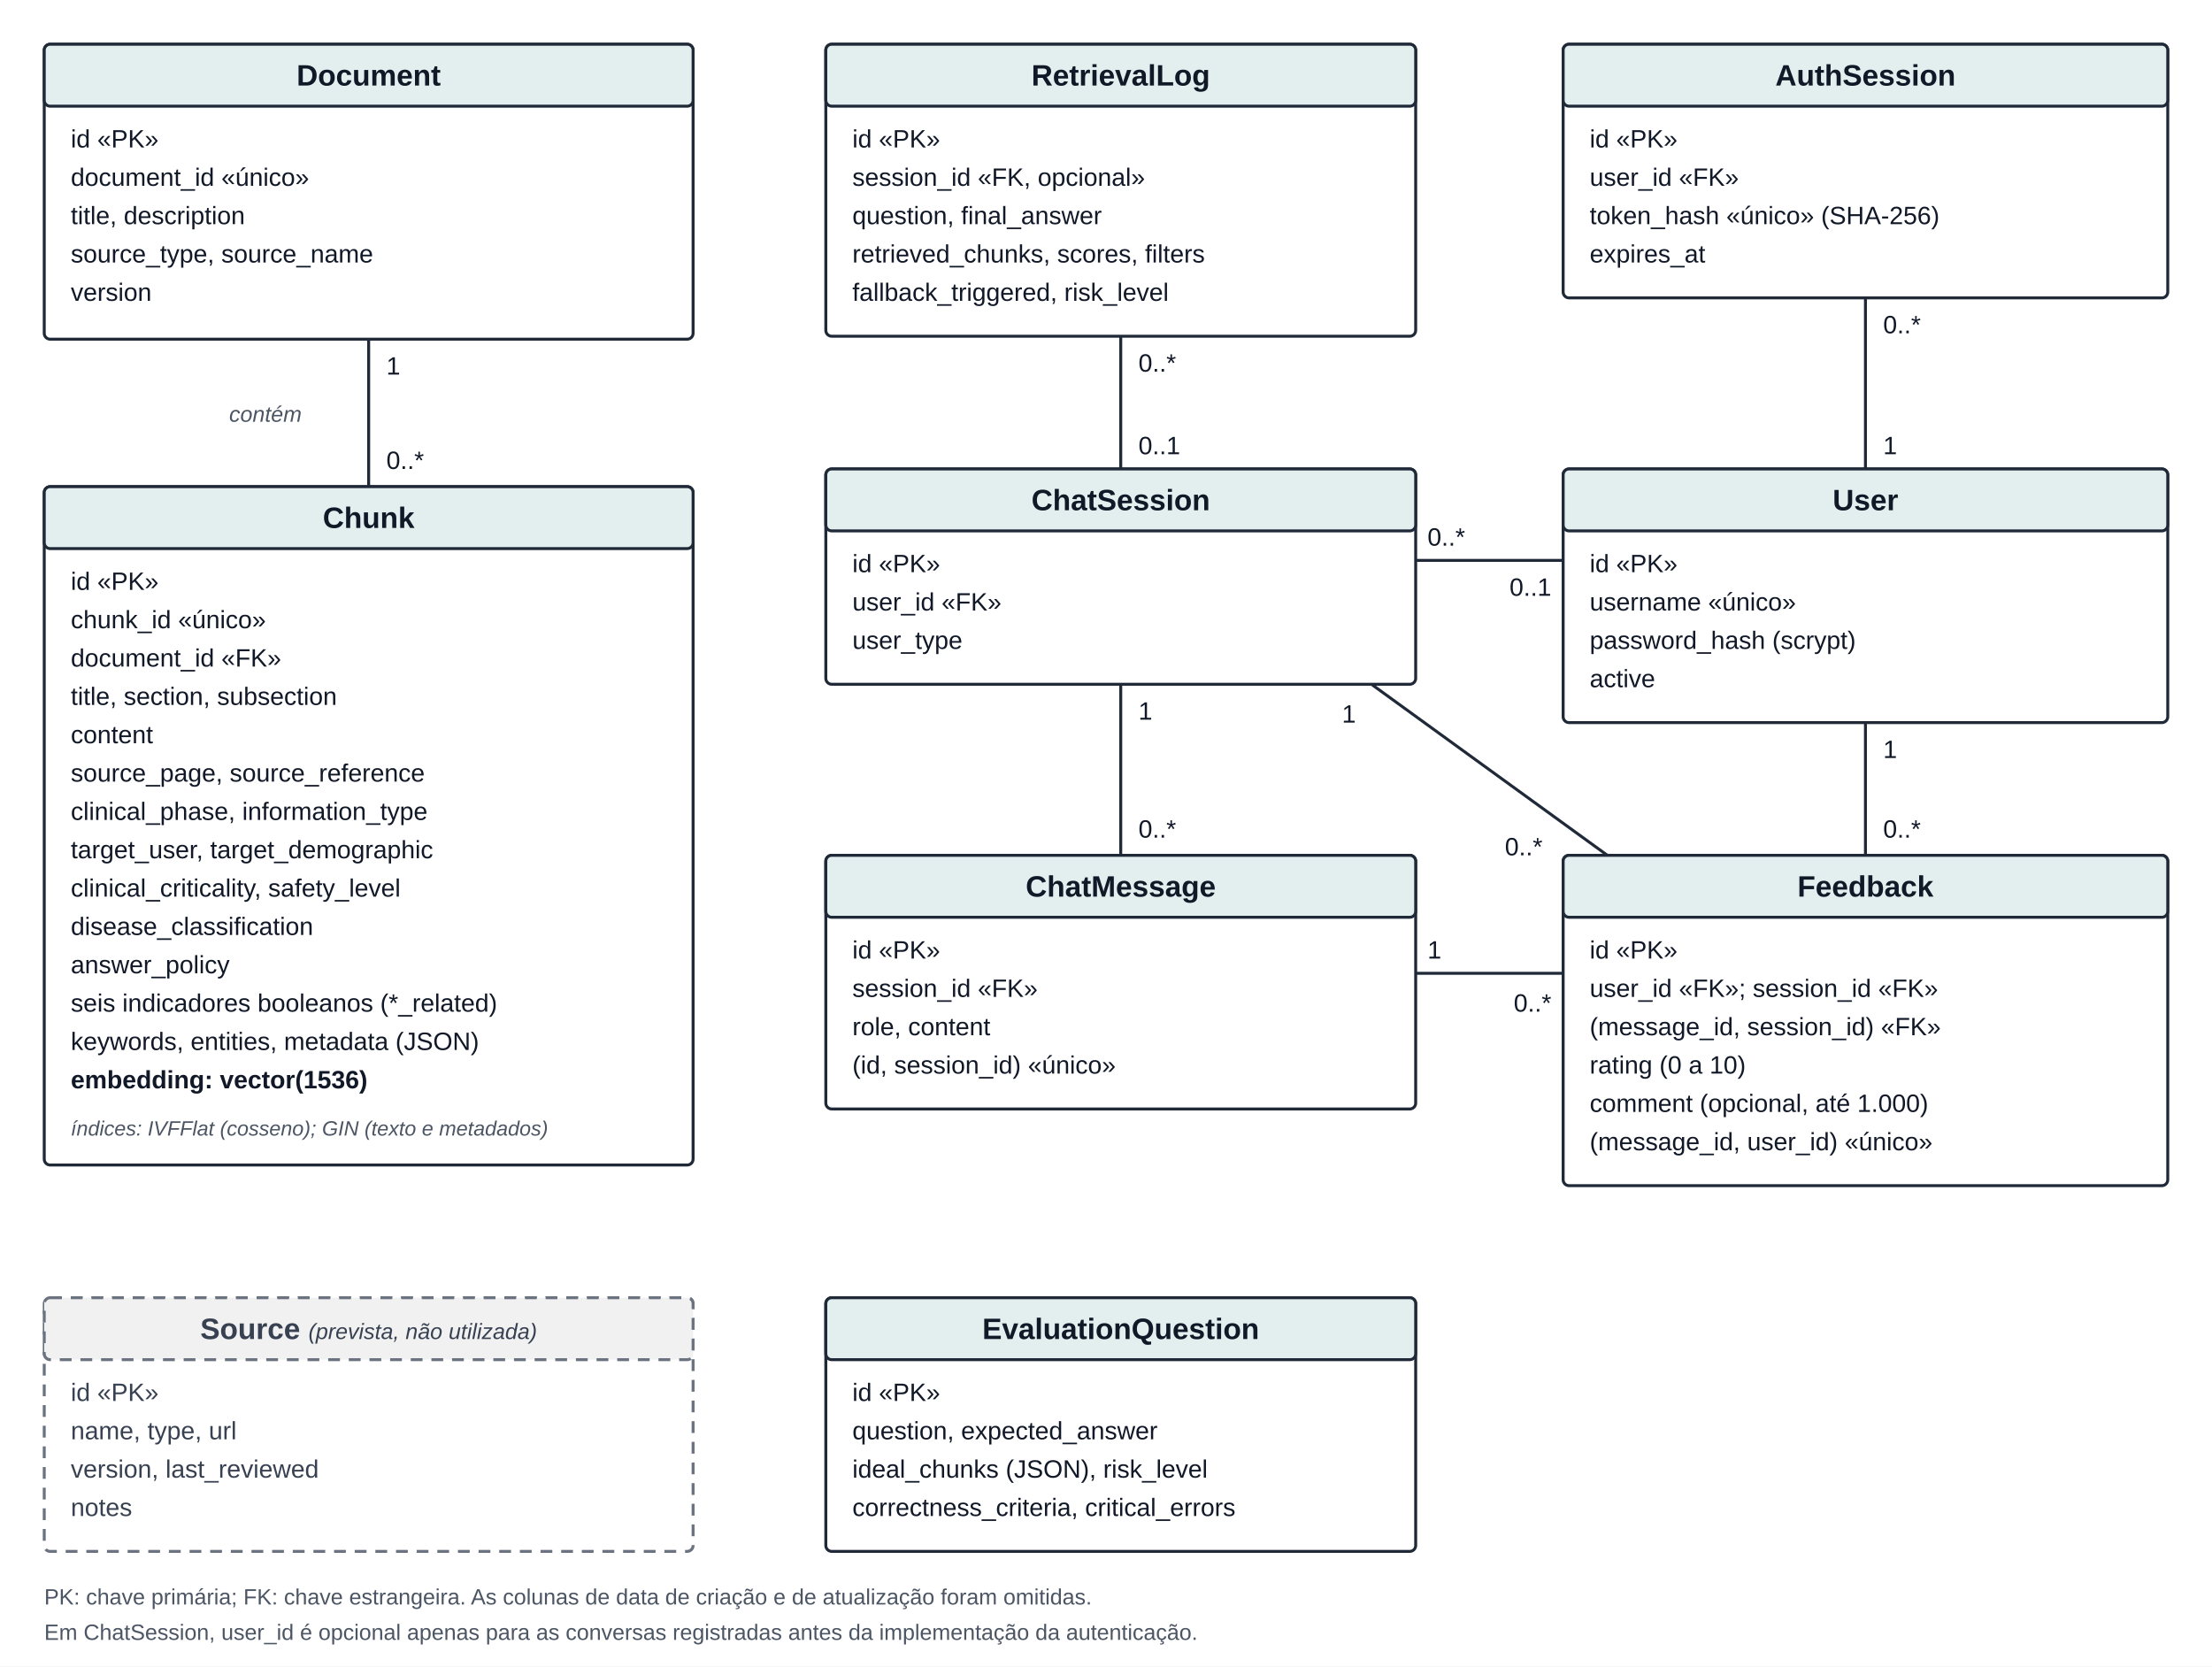
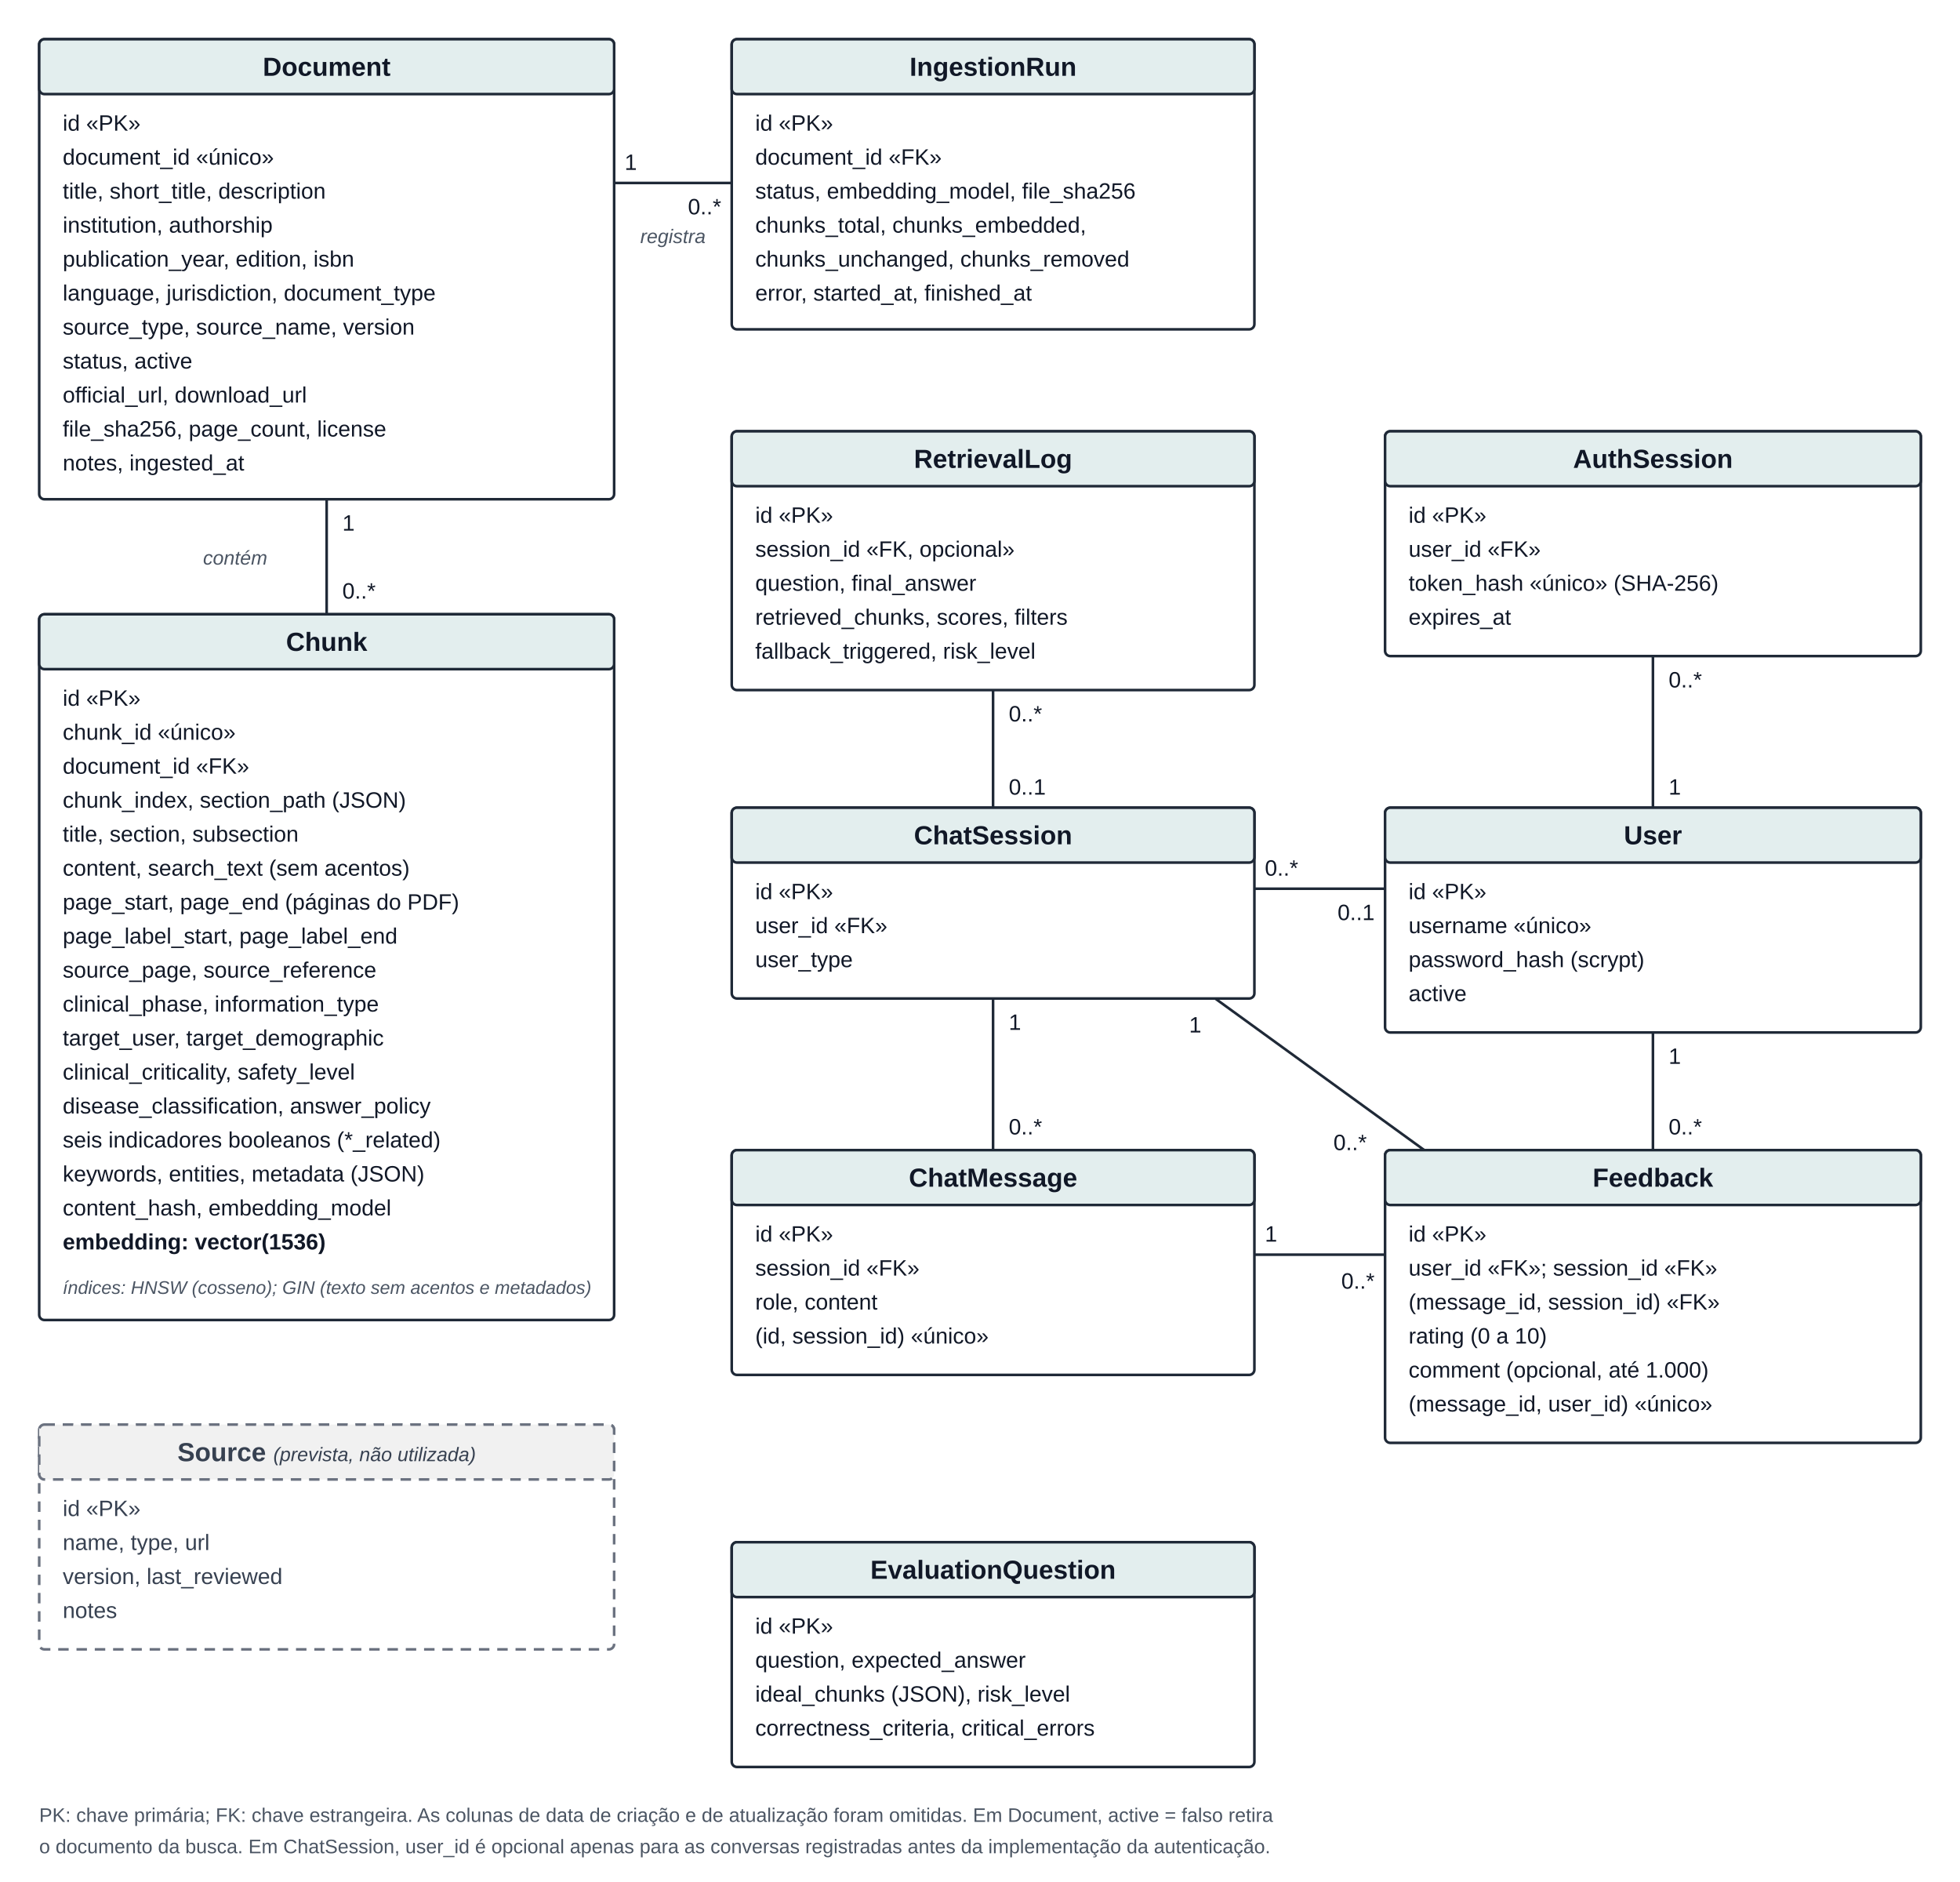
- <svg xmlns="http://www.w3.org/2000/svg" width="1500" height="1130" viewBox="0 0 1500 1130" font-family="Arial, Helvetica, sans-serif">
-   <rect width="1500" height="1130" fill="#ffffff" />
+ <svg xmlns="http://www.w3.org/2000/svg" width="1500" height="1440" viewBox="0 0 1500 1440" font-family="Arial, Helvetica, sans-serif">
+   <rect width="1500" height="1440" fill="#ffffff" />
  <g font-size="17" fill="#111827">
-     <rect x="30" y="30" width="440" height="200" rx="4" fill="#ffffff" stroke="#1f2937" stroke-width="2" />
+     <rect x="30" y="30" width="440" height="352" rx="4" fill="#ffffff" stroke="#1f2937" stroke-width="2" />
    <rect x="30" y="30" width="440" height="42" rx="4" fill="#e3eeee" stroke="#1f2937" stroke-width="2" />
    <text x="250" y="58" text-anchor="middle" font-size="20" font-weight="bold">Document</text>
    <text x="48" y="100">id «PK»</text>
    <text x="48" y="126">document_id «único»</text>
-     <text x="48" y="152">title, description</text>
-     <text x="48" y="178">source_type, source_name</text>
-     <text x="48" y="204">version</text>
+     <text x="48" y="152">title, short_title, description</text>
+     <text x="48" y="178">institution, authorship</text>
+     <text x="48" y="204">publication_year, edition, isbn</text>
+     <text x="48" y="230">language, jurisdiction, document_type</text>
+     <text x="48" y="256">source_type, source_name, version</text>
+     <text x="48" y="282">status, active</text>
+     <text x="48" y="308">official_url, download_url</text>
+     <text x="48" y="334">file_sha256, page_count, license</text>
+     <text x="48" y="360">notes, ingested_at</text>
  </g>
  <g font-size="17" fill="#111827">
-     <rect x="30" y="330" width="440" height="460" rx="4" fill="#ffffff" stroke="#1f2937" stroke-width="2" />
-     <rect x="30" y="330" width="440" height="42" rx="4" fill="#e3eeee" stroke="#1f2937" stroke-width="2" />
-     <text x="250" y="358" text-anchor="middle" font-size="20" font-weight="bold">Chunk</text>
-     <text x="48" y="400">id «PK»</text>
-     <text x="48" y="426">chunk_id «único»</text>
-     <text x="48" y="452">document_id «FK»</text>
-     <text x="48" y="478">title, section, subsection</text>
-     <text x="48" y="504">content</text>
-     <text x="48" y="530">source_page, source_reference</text>
-     <text x="48" y="556">clinical_phase, information_type</text>
-     <text x="48" y="582">target_user, target_demographic</text>
-     <text x="48" y="608">clinical_criticality, safety_level</text>
-     <text x="48" y="634">disease_classification</text>
-     <text x="48" y="660">answer_policy</text>
-     <text x="48" y="686">seis indicadores booleanos (*_related)</text>
-     <text x="48" y="712">keywords, entities, metadata (JSON)</text>
-     <text x="48" y="738" font-weight="bold">embedding: vector(1536)</text>
-     <text x="48" y="770" font-size="14" font-style="italic" fill="#4b5563">índices: IVFFlat (cosseno); GIN (texto e metadados)</text>
-   </g>
-   <line x1="250" y1="230" x2="250" y2="330" stroke="#1f2937" stroke-width="2" />
-   <text x="262" y="254" font-size="17" fill="#111827">1</text>
-   <text x="262" y="318" font-size="17" fill="#111827">0..*</text>
-   <text x="180" y="286" font-size="15" font-style="italic" fill="#4b5563" text-anchor="middle">contém</text>
-   <g font-size="17" fill="#111827">
-     <rect x="30" y="880" width="440" height="172" rx="4" fill="#ffffff" stroke="#6b7280" stroke-width="2" stroke-dasharray="8 6" />
-     <rect x="30" y="880" width="440" height="42" rx="4" fill="#f1f1f1" stroke="#6b7280" stroke-width="2" stroke-dasharray="8 6" />
-     <text x="250" y="908" text-anchor="middle" font-size="20" font-weight="bold" fill="#374151">Source <tspan font-size="15" font-weight="normal" font-style="italic">(prevista, não utilizada)</tspan>
-     </text>
-     <text x="48" y="950" fill="#374151">id «PK»</text>
-     <text x="48" y="976" fill="#374151">name, type, url</text>
-     <text x="48" y="1002" fill="#374151">version, last_reviewed</text>
-     <text x="48" y="1028" fill="#374151">notes</text>
+     <rect x="560" y="30" width="400" height="222" rx="4" fill="#ffffff" stroke="#1f2937" stroke-width="2" />
+     <rect x="560" y="30" width="400" height="42" rx="4" fill="#e3eeee" stroke="#1f2937" stroke-width="2" />
+     <text x="760" y="58" text-anchor="middle" font-size="20" font-weight="bold">IngestionRun</text>
+     <text x="578" y="100">id «PK»</text>
+     <text x="578" y="126">document_id «FK»</text>
+     <text x="578" y="152">status, embedding_model, file_sha256</text>
+     <text x="578" y="178">chunks_total, chunks_embedded,</text>
+     <text x="578" y="204">chunks_unchanged, chunks_removed</text>
+     <text x="578" y="230">error, started_at, finished_at</text>
  </g>
  <g font-size="17" fill="#111827">
-     <rect x="560" y="30" width="400" height="198" rx="4" fill="#ffffff" stroke="#1f2937" stroke-width="2" />
-     <rect x="560" y="30" width="400" height="42" rx="4" fill="#e3eeee" stroke="#1f2937" stroke-width="2" />
-     <text x="760" y="58" text-anchor="middle" font-size="20" font-weight="bold">RetrievalLog</text>
-     <text x="578" y="100">id «PK»</text>
-     <text x="578" y="126">session_id «FK, opcional»</text>
-     <text x="578" y="152">question, final_answer</text>
-     <text x="578" y="178">retrieved_chunks, scores, filters</text>
-     <text x="578" y="204">fallback_triggered, risk_level</text>
+     <line x1="470" y1="140" x2="560" y2="140" stroke="#1f2937" stroke-width="2" />
+     <text x="478" y="130">1</text>
+     <text x="552" y="164" text-anchor="end">0..*</text>
+     <text x="515" y="186" font-size="15" font-style="italic" fill="#4b5563" text-anchor="middle">registra</text>
  </g>
  <g font-size="17" fill="#111827">
-     <rect x="1060" y="30" width="410" height="172" rx="4" fill="#ffffff" stroke="#1f2937" stroke-width="2" />
-     <rect x="1060" y="30" width="410" height="42" rx="4" fill="#e3eeee" stroke="#1f2937" stroke-width="2" />
-     <text x="1265" y="58" text-anchor="middle" font-size="20" font-weight="bold">AuthSession</text>
-     <text x="1078" y="100">id «PK»</text>
-     <text x="1078" y="126">user_id «FK»</text>
-     <text x="1078" y="152">token_hash «único» (SHA-256)</text>
-     <text x="1078" y="178">expires_at</text>
+     <rect x="30" y="470" width="440" height="540" rx="4" fill="#ffffff" stroke="#1f2937" stroke-width="2" />
+     <rect x="30" y="470" width="440" height="42" rx="4" fill="#e3eeee" stroke="#1f2937" stroke-width="2" />
+     <text x="250" y="498" text-anchor="middle" font-size="20" font-weight="bold">Chunk</text>
+     <text x="48" y="540">id «PK»</text>
+     <text x="48" y="566">chunk_id «único»</text>
+     <text x="48" y="592">document_id «FK»</text>
+     <text x="48" y="618">chunk_index, section_path (JSON)</text>
+     <text x="48" y="644">title, section, subsection</text>
+     <text x="48" y="670">content, search_text (sem acentos)</text>
+     <text x="48" y="696">page_start, page_end (páginas do PDF)</text>
+     <text x="48" y="722">page_label_start, page_label_end</text>
+     <text x="48" y="748">source_page, source_reference</text>
+     <text x="48" y="774">clinical_phase, information_type</text>
+     <text x="48" y="800">target_user, target_demographic</text>
+     <text x="48" y="826">clinical_criticality, safety_level</text>
+     <text x="48" y="852">disease_classification, answer_policy</text>
+     <text x="48" y="878">seis indicadores booleanos (*_related)</text>
+     <text x="48" y="904">keywords, entities, metadata (JSON)</text>
+     <text x="48" y="930">content_hash, embedding_model</text>
+     <text x="48" y="956" font-weight="bold">embedding: vector(1536)</text>
+     <text x="48" y="990" font-size="14" font-style="italic" fill="#4b5563">índices: HNSW (cosseno); GIN (texto sem acentos e metadados)</text>
  </g>
+   <line x1="250" y1="382" x2="250" y2="470" stroke="#1f2937" stroke-width="2" />
+   <text x="262" y="406" font-size="17" fill="#111827">1</text>
+   <text x="262" y="458" font-size="17" fill="#111827">0..*</text>
+   <text x="180" y="432" font-size="15" font-style="italic" fill="#4b5563" text-anchor="middle">contém</text>
  <g font-size="17" fill="#111827">
-     <rect x="560" y="318" width="400" height="146" rx="4" fill="#ffffff" stroke="#1f2937" stroke-width="2" />
-     <rect x="560" y="318" width="400" height="42" rx="4" fill="#e3eeee" stroke="#1f2937" stroke-width="2" />
-     <text x="760" y="346" text-anchor="middle" font-size="20" font-weight="bold">ChatSession</text>
-     <text x="578" y="388">id «PK»</text>
-     <text x="578" y="414">user_id «FK»</text>
-     <text x="578" y="440">user_type</text>
+     <rect x="30" y="1090" width="440" height="172" rx="4" fill="#ffffff" stroke="#6b7280" stroke-width="2" stroke-dasharray="8 6" />
+     <rect x="30" y="1090" width="440" height="42" rx="4" fill="#f1f1f1" stroke="#6b7280" stroke-width="2" stroke-dasharray="8 6" />
+     <text x="250" y="1118" text-anchor="middle" font-size="20" font-weight="bold" fill="#374151">Source <tspan font-size="15" font-weight="normal" font-style="italic">(prevista, não utilizada)</tspan>
+     </text>
+     <text x="48" y="1160" fill="#374151">id «PK»</text>
+     <text x="48" y="1186" fill="#374151">name, type, url</text>
+     <text x="48" y="1212" fill="#374151">version, last_reviewed</text>
+     <text x="48" y="1238" fill="#374151">notes</text>
  </g>
-   <g font-size="17" fill="#111827">
-     <rect x="1060" y="318" width="410" height="172" rx="4" fill="#ffffff" stroke="#1f2937" stroke-width="2" />
-     <rect x="1060" y="318" width="410" height="42" rx="4" fill="#e3eeee" stroke="#1f2937" stroke-width="2" />
-     <text x="1265" y="346" text-anchor="middle" font-size="20" font-weight="bold">User</text>
-     <text x="1078" y="388">id «PK»</text>
-     <text x="1078" y="414">username «único»</text>
-     <text x="1078" y="440">password_hash (scrypt)</text>
-     <text x="1078" y="466">active</text>
+   <g transform="translate(0,300)">
+     <g font-size="17" fill="#111827">
+       <rect x="560" y="30" width="400" height="198" rx="4" fill="#ffffff" stroke="#1f2937" stroke-width="2" />
+       <rect x="560" y="30" width="400" height="42" rx="4" fill="#e3eeee" stroke="#1f2937" stroke-width="2" />
+       <text x="760" y="58" text-anchor="middle" font-size="20" font-weight="bold">RetrievalLog</text>
+       <text x="578" y="100">id «PK»</text>
+       <text x="578" y="126">session_id «FK, opcional»</text>
+       <text x="578" y="152">question, final_answer</text>
+       <text x="578" y="178">retrieved_chunks, scores, filters</text>
+       <text x="578" y="204">fallback_triggered, risk_level</text>
+     </g>
+     <g font-size="17" fill="#111827">
+       <rect x="1060" y="30" width="410" height="172" rx="4" fill="#ffffff" stroke="#1f2937" stroke-width="2" />
+       <rect x="1060" y="30" width="410" height="42" rx="4" fill="#e3eeee" stroke="#1f2937" stroke-width="2" />
+       <text x="1265" y="58" text-anchor="middle" font-size="20" font-weight="bold">AuthSession</text>
+       <text x="1078" y="100">id «PK»</text>
+       <text x="1078" y="126">user_id «FK»</text>
+       <text x="1078" y="152">token_hash «único» (SHA-256)</text>
+       <text x="1078" y="178">expires_at</text>
+     </g>
+     <g font-size="17" fill="#111827">
+       <rect x="560" y="318" width="400" height="146" rx="4" fill="#ffffff" stroke="#1f2937" stroke-width="2" />
+       <rect x="560" y="318" width="400" height="42" rx="4" fill="#e3eeee" stroke="#1f2937" stroke-width="2" />
+       <text x="760" y="346" text-anchor="middle" font-size="20" font-weight="bold">ChatSession</text>
+       <text x="578" y="388">id «PK»</text>
+       <text x="578" y="414">user_id «FK»</text>
+       <text x="578" y="440">user_type</text>
+     </g>
+     <g font-size="17" fill="#111827">
+       <rect x="1060" y="318" width="410" height="172" rx="4" fill="#ffffff" stroke="#1f2937" stroke-width="2" />
+       <rect x="1060" y="318" width="410" height="42" rx="4" fill="#e3eeee" stroke="#1f2937" stroke-width="2" />
+       <text x="1265" y="346" text-anchor="middle" font-size="20" font-weight="bold">User</text>
+       <text x="1078" y="388">id «PK»</text>
+       <text x="1078" y="414">username «único»</text>
+       <text x="1078" y="440">password_hash (scrypt)</text>
+       <text x="1078" y="466">active</text>
+     </g>
+     <g font-size="17" fill="#111827">
+       <rect x="560" y="580" width="400" height="172" rx="4" fill="#ffffff" stroke="#1f2937" stroke-width="2" />
+       <rect x="560" y="580" width="400" height="42" rx="4" fill="#e3eeee" stroke="#1f2937" stroke-width="2" />
+       <text x="760" y="608" text-anchor="middle" font-size="20" font-weight="bold">ChatMessage</text>
+       <text x="578" y="650">id «PK»</text>
+       <text x="578" y="676">session_id «FK»</text>
+       <text x="578" y="702">role, content</text>
+       <text x="578" y="728">(id, session_id) «único»</text>
+     </g>
+     <g font-size="17" fill="#111827">
+       <rect x="1060" y="580" width="410" height="224" rx="4" fill="#ffffff" stroke="#1f2937" stroke-width="2" />
+       <rect x="1060" y="580" width="410" height="42" rx="4" fill="#e3eeee" stroke="#1f2937" stroke-width="2" />
+       <text x="1265" y="608" text-anchor="middle" font-size="20" font-weight="bold">Feedback</text>
+       <text x="1078" y="650">id «PK»</text>
+       <text x="1078" y="676">user_id «FK»; session_id «FK»</text>
+       <text x="1078" y="702">(message_id, session_id) «FK»</text>
+       <text x="1078" y="728">rating (0 a 10)</text>
+       <text x="1078" y="754">comment (opcional, até 1.000)</text>
+       <text x="1078" y="780">(message_id, user_id) «único»</text>
+     </g>
+     <g font-size="17" fill="#111827">
+       <rect x="560" y="880" width="400" height="172" rx="4" fill="#ffffff" stroke="#1f2937" stroke-width="2" />
+       <rect x="560" y="880" width="400" height="42" rx="4" fill="#e3eeee" stroke="#1f2937" stroke-width="2" />
+       <text x="760" y="908" text-anchor="middle" font-size="20" font-weight="bold">EvaluationQuestion</text>
+       <text x="578" y="950">id «PK»</text>
+       <text x="578" y="976">question, expected_answer</text>
+       <text x="578" y="1002">ideal_chunks (JSON), risk_level</text>
+       <text x="578" y="1028">correctness_criteria, critical_errors</text>
+     </g>
+     <g font-size="17" fill="#111827">
+       <line x1="760" y1="228" x2="760" y2="318" stroke="#1f2937" stroke-width="2" />
+       <text x="772" y="252">0..*</text>
+       <text x="772" y="308">0..1</text>
+       <line x1="1265" y1="202" x2="1265" y2="318" stroke="#1f2937" stroke-width="2" />
+       <text x="1277" y="226">0..*</text>
+       <text x="1277" y="308">1</text>
+       <line x1="960" y1="380" x2="1060" y2="380" stroke="#1f2937" stroke-width="2" />
+       <text x="968" y="370">0..*</text>
+       <text x="1052" y="404" text-anchor="end">0..1</text>
+       <line x1="760" y1="464" x2="760" y2="580" stroke="#1f2937" stroke-width="2" />
+       <text x="772" y="488">1</text>
+       <text x="772" y="568">0..*</text>
+       <line x1="1265" y1="490" x2="1265" y2="580" stroke="#1f2937" stroke-width="2" />
+       <text x="1277" y="514">1</text>
+       <text x="1277" y="568">0..*</text>
+       <line x1="930" y1="464" x2="1090" y2="580" stroke="#1f2937" stroke-width="2" />
+       <text x="910" y="490">1</text>
+       <text x="1046" y="580" text-anchor="end">0..*</text>
+       <line x1="960" y1="660" x2="1060" y2="660" stroke="#1f2937" stroke-width="2" />
+       <text x="968" y="650">1</text>
+       <text x="1052" y="686" text-anchor="end">0..*</text>
+     </g>
  </g>
-   <g font-size="17" fill="#111827">
-     <rect x="560" y="580" width="400" height="172" rx="4" fill="#ffffff" stroke="#1f2937" stroke-width="2" />
-     <rect x="560" y="580" width="400" height="42" rx="4" fill="#e3eeee" stroke="#1f2937" stroke-width="2" />
-     <text x="760" y="608" text-anchor="middle" font-size="20" font-weight="bold">ChatMessage</text>
-     <text x="578" y="650">id «PK»</text>
-     <text x="578" y="676">session_id «FK»</text>
-     <text x="578" y="702">role, content</text>
-     <text x="578" y="728">(id, session_id) «único»</text>
-   </g>
-   <g font-size="17" fill="#111827">
-     <rect x="1060" y="580" width="410" height="224" rx="4" fill="#ffffff" stroke="#1f2937" stroke-width="2" />
-     <rect x="1060" y="580" width="410" height="42" rx="4" fill="#e3eeee" stroke="#1f2937" stroke-width="2" />
-     <text x="1265" y="608" text-anchor="middle" font-size="20" font-weight="bold">Feedback</text>
-     <text x="1078" y="650">id «PK»</text>
-     <text x="1078" y="676">user_id «FK»; session_id «FK»</text>
-     <text x="1078" y="702">(message_id, session_id) «FK»</text>
-     <text x="1078" y="728">rating (0 a 10)</text>
-     <text x="1078" y="754">comment (opcional, até 1.000)</text>
-     <text x="1078" y="780">(message_id, user_id) «único»</text>
-   </g>
-   <g font-size="17" fill="#111827">
-     <rect x="560" y="880" width="400" height="172" rx="4" fill="#ffffff" stroke="#1f2937" stroke-width="2" />
-     <rect x="560" y="880" width="400" height="42" rx="4" fill="#e3eeee" stroke="#1f2937" stroke-width="2" />
-     <text x="760" y="908" text-anchor="middle" font-size="20" font-weight="bold">EvaluationQuestion</text>
-     <text x="578" y="950">id «PK»</text>
-     <text x="578" y="976">question, expected_answer</text>
-     <text x="578" y="1002">ideal_chunks (JSON), risk_level</text>
-     <text x="578" y="1028">correctness_criteria, critical_errors</text>
-   </g>
-   <g font-size="17" fill="#111827">
-     <line x1="760" y1="228" x2="760" y2="318" stroke="#1f2937" stroke-width="2" />
-     <text x="772" y="252">0..*</text>
-     <text x="772" y="308">0..1</text>
-     <line x1="1265" y1="202" x2="1265" y2="318" stroke="#1f2937" stroke-width="2" />
-     <text x="1277" y="226">0..*</text>
-     <text x="1277" y="308">1</text>
-     <line x1="960" y1="380" x2="1060" y2="380" stroke="#1f2937" stroke-width="2" />
-     <text x="968" y="370">0..*</text>
-     <text x="1052" y="404" text-anchor="end">0..1</text>
-     <line x1="760" y1="464" x2="760" y2="580" stroke="#1f2937" stroke-width="2" />
-     <text x="772" y="488">1</text>
-     <text x="772" y="568">0..*</text>
-     <line x1="1265" y1="490" x2="1265" y2="580" stroke="#1f2937" stroke-width="2" />
-     <text x="1277" y="514">1</text>
-     <text x="1277" y="568">0..*</text>
-     <line x1="930" y1="464" x2="1090" y2="580" stroke="#1f2937" stroke-width="2" />
-     <text x="910" y="490">1</text>
-     <text x="1046" y="580" text-anchor="end">0..*</text>
-     <line x1="960" y1="660" x2="1060" y2="660" stroke="#1f2937" stroke-width="2" />
-     <text x="968" y="650">1</text>
-     <text x="1052" y="686" text-anchor="end">0..*</text>
-   </g>
-   <text x="30" y="1088" font-size="15" fill="#4b5563">PK: chave primária; FK: chave estrangeira. As colunas de data de criação e de atualização foram omitidas.</text>
-   <text x="30" y="1112" font-size="15" fill="#4b5563">Em ChatSession, user_id é opcional apenas para as conversas registradas antes da implementação da autenticação.</text>
+   <text x="30" y="1394" font-size="15" fill="#4b5563">PK: chave primária; FK: chave estrangeira. As colunas de data de criação e de atualização foram omitidas. Em Document, active = falso retira</text>
+   <text x="30" y="1418" font-size="15" fill="#4b5563">o documento da busca. Em ChatSession, user_id é opcional apenas para as conversas registradas antes da implementação da autenticação.</text>
</svg>
